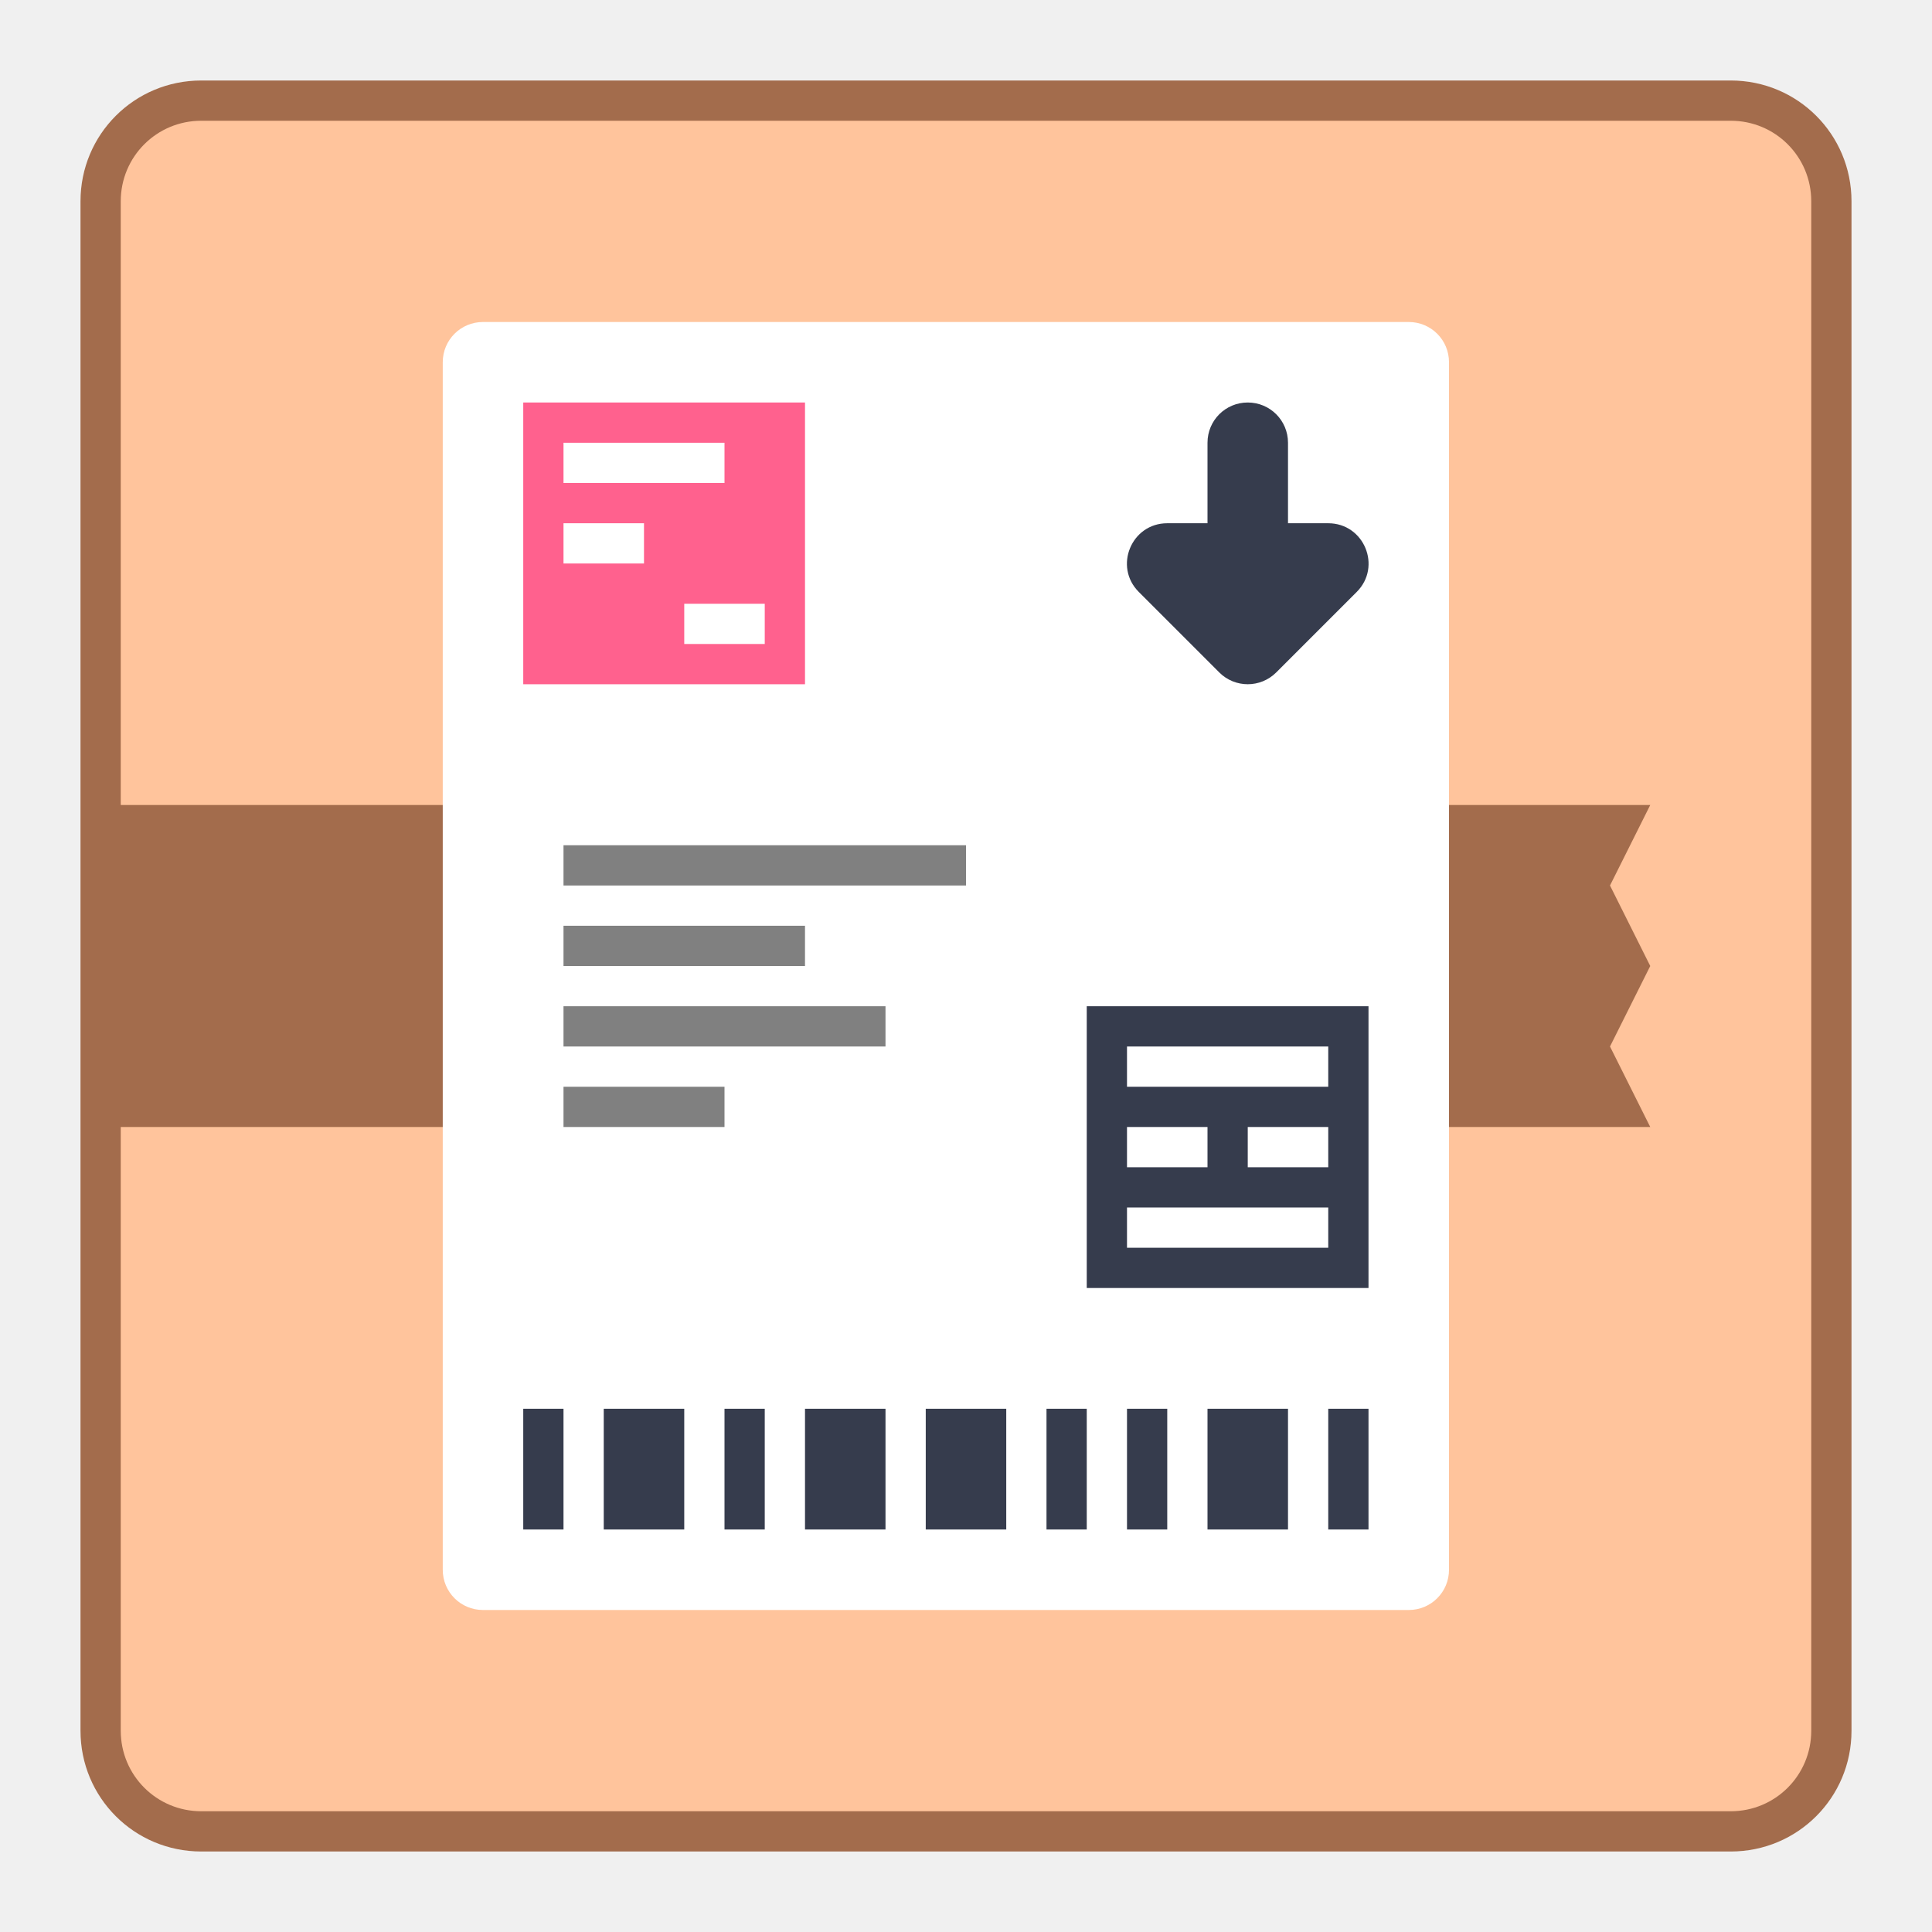
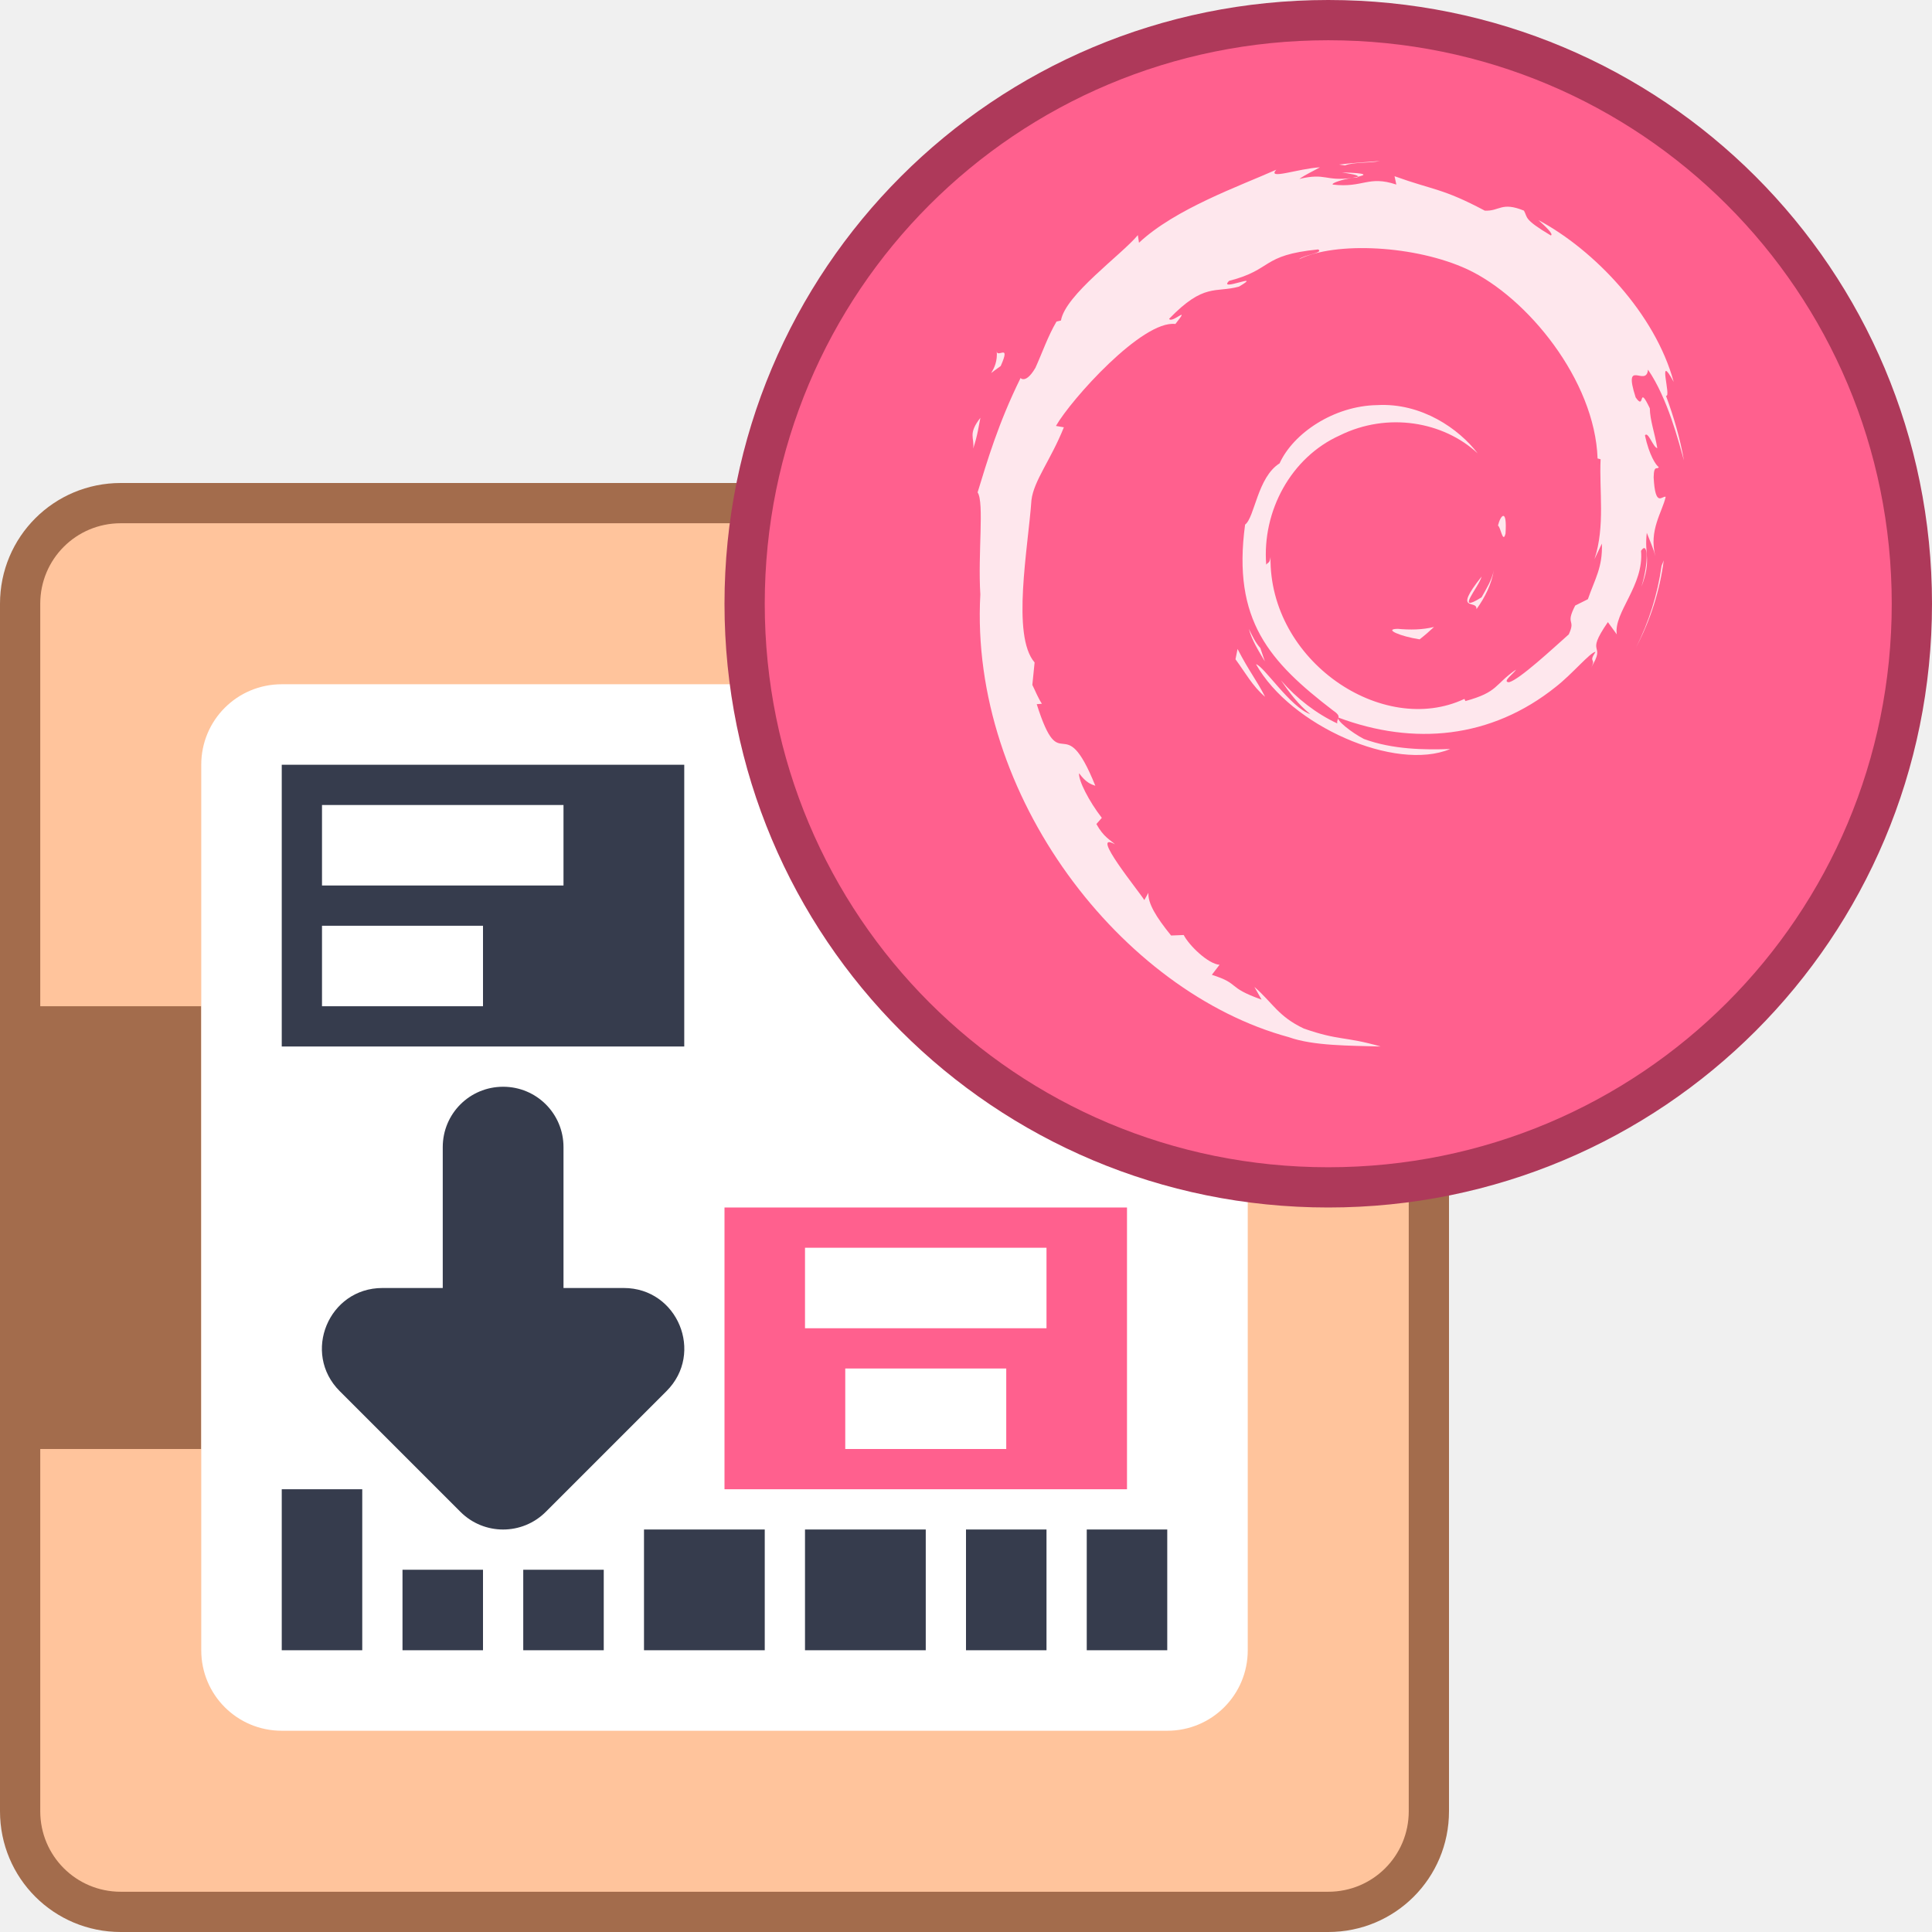
- <svg xmlns="http://www.w3.org/2000/svg" width="48" height="48" viewBox="0 0 48 48" version="1.1" id="svg8">
+ <svg xmlns="http://www.w3.org/2000/svg" width="48" height="48" viewBox="0 0 48 48" version="1.1" id="svg8" xml:space="preserve">
  <defs id="defs2">
-     <style id="current-color-scheme" type="text/css">
+     <linearGradient y2="518.14" x2="0" y1="545.14" gradientUnits="userSpaceOnUse" id="0-5-6">
+       <stop id="stop4164-3-7" stop-color="#00a661" />
+       <stop id="stop4166-5-5" stop-color="#37ce97" offset="1" />
+     </linearGradient>
+     <style type="text/css" id="current-color-scheme">
      .ColorScheme-Text {
        color:#122036;
      }
      </style>
-     <style id="current-color-scheme-2" type="text/css">
+     <style type="text/css" id="current-color-scheme-2">
      .ColorScheme-Text {
        color:#122036;
      }
      </style>
-     <style type="text/css" id="current-color-scheme-60">
+     <style id="current-color-scheme-60" type="text/css">
      .ColorScheme-Text {
        color:#122036;
      }
      </style>
-     <style id="current-color-scheme-6" type="text/css">
+     <style type="text/css" id="current-color-scheme-6">
      .ColorScheme-Text {
        color:#122036;
      }
      </style>
-     <style id="current-color-scheme-2-6" type="text/css">
+     <style type="text/css" id="current-color-scheme-2-6">
+       .ColorScheme-Text {
+         color:#122036;
+       }
+       </style>
+     <style id="current-color-scheme-535" type="text/css">
+       .ColorScheme-Text {
+         color:#122036;
+       }
+       </style>
+     <style type="text/css" id="current-color-scheme-53">
+       .ColorScheme-Text {
+         color:#122036;
+       }
+       </style>
+     <style id="current-color-scheme-5" type="text/css">
+       .ColorScheme-Text {
+         color:#122036;
+       }
+       </style>
+     <style id="current-color-scheme-2-62" type="text/css">
+       .ColorScheme-Text {
+         color:#122036;
+       }
+       </style>
+     <style id="current-color-scheme-1" type="text/css">
+       .ColorScheme-Text {
+         color:#122036;
+       }
+       </style>
+     <style type="text/css" id="current-color-scheme-10">
+       .ColorScheme-Text {
+         color:#122036;
+       }
+       </style>
+     <style id="current-color-scheme-0" type="text/css">
+       .ColorScheme-Text {
+         color:#122036;
+       }
+       </style>
+     <style id="current-color-scheme-26" type="text/css">
+       .ColorScheme-Text {
+         color:#122036;
+       }
+       </style>
+     <style id="current-color-scheme-6-9" type="text/css">
+       .ColorScheme-Text {
+         color:#122036;
+       }
+       </style>
+     <style type="text/css" id="current-color-scheme-53-7">
+       .ColorScheme-Text {
+         color:#122036;
+       }
+       </style>
+     <style id="current-color-scheme-5-5" type="text/css">
+       .ColorScheme-Text {
+         color:#122036;
+       }
+       </style>
+     <style id="current-color-scheme-2-3" type="text/css">
+       .ColorScheme-Text {
+         color:#122036;
+       }
+       </style>
+     <style id="current-color-scheme-1-5" type="text/css">
+       .ColorScheme-Text {
+         color:#122036;
+       }
+       </style>
+     <style type="text/css" id="current-color-scheme-10-6">
+       .ColorScheme-Text {
+         color:#122036;
+       }
+       </style>
+     <style id="current-color-scheme-0-2" type="text/css">
+       .ColorScheme-Text {
+         color:#122036;
+       }
+       </style>
+     <style id="current-color-scheme-67" type="text/css">
      .ColorScheme-Text {
        color:#122036;
      }
      </style>
  </defs>
  <g id="layer1" transform="translate(0,-266.65)">
-     <g id="g1591" transform="translate(36,12)">
-       <path id="rect854" d="M -31,256.65 H 7 c 1.662,0 3,1.338 3,3 v 38 c 0,1.662 -1.338,3 -3,3 h -38 c -1.662,0 -3,-1.338 -3,-3 v -38 c 0,-1.662 1.338,-3 3,-3 z" style="opacity:1;fill:#a36c4c;fill-opacity:1;stroke:none;stroke-width:3.885;stroke-linecap:round;stroke-linejoin:round;stroke-miterlimit:4;stroke-dasharray:none;stroke-opacity:1" />
-       <path id="rect854-2" d="m -31,257.65 c -1.108,0 -2,0.892 -2,2 v 15 H 5 l -1,2 1,2 -1,2 1,2 h -38 v 15 c 0,1.108 0.892,2 2,2 H 7 c 1.108,0 2,-0.892 2,-2 v -38 c 0,-1.108 -0.892,-2 -2,-2 z" style="opacity:1;fill:#ffc49c;fill-opacity:1;stroke:none;stroke-width:3.709;stroke-linecap:round;stroke-linejoin:round;stroke-miterlimit:4;stroke-dasharray:none;stroke-opacity:1" />
-       <path id="rect896" d="m -24,262.65 h 23 c 0.554,0 1,0.446 1,1 v 30 c 0,0.554 -0.446,1 -1,1 h -23 c -0.554,0 -1,-0.446 -1,-1 v -30 c 0,-0.554 0.446,-1 1,-1 z" style="opacity:1;vector-effect:none;fill:#ffffff;fill-opacity:1;stroke:none;stroke-width:2;stroke-linecap:round;stroke-linejoin:round;stroke-miterlimit:4;stroke-dasharray:none;stroke-dashoffset:0;stroke-opacity:1" />
-       <path id="rect883-2" d="m -23,289.65 v 3 h 1 v -3 z m 2,0 v 3 h 2 v -3 z m 3,0 v 3 h 1 v -3 z m 2,0 v 3 h 2 v -3 z m 3,0 v 3 h 2 v -3 z m 3,0 v 3 h 1 v -3 z m 2,0 v 3 h 1 v -3 z m 2,0 v 3 h 2 v -3 z m 3,0 v 3 h 1 v -3 z" style="opacity:1;fill:#363c4d;fill-opacity:1;stroke:none;stroke-width:6;stroke-linecap:round;stroke-linejoin:round;stroke-miterlimit:4;stroke-dasharray:none;stroke-dashoffset:0;stroke-opacity:1;paint-order:stroke markers fill" />
-       <path id="rect877-3" d="m -22,275.65 v 1 h 10 v -1 z m 0,2 v 1 h 6 v -1 z m 0,2 v 1 h 8 v -1 z m 0,2 v 1 h 4 v -1 z" style="opacity:1;fill:#808080;fill-opacity:1;stroke:none;stroke-width:6;stroke-linecap:round;stroke-linejoin:round;stroke-miterlimit:4;stroke-dasharray:none;stroke-dashoffset:0;stroke-opacity:1;paint-order:stroke markers fill" />
-       <path id="rect860-5" d="m -23,264.65 v 7 h 7 v -7 z m 1,1 h 4 v 1 h -4 z m 0,2 h 2 v 1 h -2 z m 3,2 h 2 v 1 h -2 z" style="opacity:1;fill:#ff618e;fill-opacity:1;stroke:none;stroke-width:6;stroke-linecap:round;stroke-linejoin:round;stroke-miterlimit:4;stroke-dasharray:none;stroke-dashoffset:0;stroke-opacity:1;paint-order:stroke markers fill" />
-       <path id="path904-3" d="m -5,264.65 c 0.554,0 1,0.446 1,1 v 2 h 1 c 0.891,3.1e-4 1.337,1.077 0.707,1.707 l -2,2 c -0.391,0.39 -1.024,0.39 -1.414,0 l -2,-2 C -8.337,268.727 -7.891,267.65 -7,267.65 h 1 v -2 c 0,-0.554 0.446,-1 1,-1 z" style="color:#122036;fill:#363c4d;fill-opacity:1;stroke:none" />
-       <path id="rect860-5-5" d="m -9,279.65 v 7 h 7 v -7 z m 1,1 h 5 v 1 h -5 z m 0,2 h 2 v 1 h -2 z m 3,0 h 2 v 1 h -2 z m -3,2 h 5 v 1 h -5 z" style="opacity:1;fill:#363c4d;fill-opacity:1;stroke:none;stroke-width:6;stroke-linecap:round;stroke-linejoin:round;stroke-miterlimit:4;stroke-dasharray:none;stroke-dashoffset:0;stroke-opacity:1;paint-order:stroke markers fill" />
+     <g id="g2383" transform="translate(32,20)">
+       <path id="rect1491" d="M -29,258.65 H 1 c 1.662,0 3,1.338 3,3 V 291.65 c 0,1.662 -1.338,3 -3,3 H -29 C -30.662,294.65 -32,293.312 -32,291.65 v -30 c 0,-1.662 1.338,-3 3,-3 z" style="opacity:1;vector-effect:none;fill:#a36c4c;fill-opacity:1;stroke:none;stroke-width:2;stroke-linecap:round;stroke-linejoin:round;stroke-miterlimit:4;stroke-dasharray:none;stroke-dashoffset:0;stroke-opacity:1" />
+       <path style="opacity:1;vector-effect:none;fill:#ffc49c;fill-opacity:1;stroke:none;stroke-width:2;stroke-linecap:round;stroke-linejoin:round;stroke-miterlimit:4;stroke-dasharray:none;stroke-dashoffset:0;stroke-opacity:1" d="M 3 13 C 1.892 13 1 13.892 1 15 L 1 25 L 5 25 L 5 36 L 1 36 L 1 45 C 1 46.108 1.892 47 3 47 L 33 47 C 34.108 47 35 46.108 35 45 L 35 15 C 35 13.892 34.108 13 33 13 L 3 13 z " transform="translate(-32,246.65)" id="rect1502" />
+       <path id="rect1504" d="m -25,263.65 h 22 c 1.108,0 2,0.892 2,2 v 22 c 0,1.108 -0.892,2 -2,2 h -22 c -1.108,0 -2,-0.892 -2,-2 v -22 c 0,-1.108 0.892,-2 2,-2 z" style="opacity:1;vector-effect:none;fill:#ffffff;fill-opacity:1;stroke:none;stroke-width:2;stroke-linecap:round;stroke-linejoin:round;stroke-miterlimit:4;stroke-dasharray:none;stroke-dashoffset:0;stroke-opacity:1" />
+       <path id="rect1510" d="m -25,283.65 v 4 h 2 v -4 z m 9,1 v 3 h 3 v -3 z m 4,0 v 3 h 3 v -3 z m 4,0 v 3 h 2 v -3 z m 3,0 v 3 h 2 v -3 z m -17,1 v 2 h 2 v -2 z m 3,0 v 2 h 2 v -2 z" style="opacity:1;vector-effect:none;fill:#363c4d;fill-opacity:1;stroke:none;stroke-width:2;stroke-linecap:round;stroke-linejoin:round;stroke-miterlimit:4;stroke-dasharray:none;stroke-dashoffset:0;stroke-opacity:1" />
+       <path id="rect1564" d="m -25,265.65 v 7 h 10 v -7 z m 1,1 h 6 v 2 h -6 z m 0,3 h 4 v 2 h -4 z" style="opacity:1;vector-effect:none;fill:#363c4d;fill-opacity:1;stroke:none;stroke-width:2;stroke-linecap:round;stroke-linejoin:round;stroke-miterlimit:4;stroke-dasharray:none;stroke-dashoffset:0;stroke-opacity:1" />
+       <path id="rect1564-3" d="m -14,276.65 v 7 h 10 v -7 z m 2,1 h 6 v 2 h -6 z m 1,3 h 4 v 2 h -4 z" style="vector-effect:none;fill:#ff608e;fill-opacity:1;stroke:none;stroke-width:2;stroke-linecap:round;stroke-linejoin:round;stroke-miterlimit:4;stroke-dasharray:none;stroke-dashoffset:0;stroke-opacity:1" />
+       <path id="path904-0-3" d="m -19.5,273.65 c -0.831,0 -1.5,0.669 -1.5,1.5 v 0.5 1.5 1.5 h -1.5 c -1.336,4.8e-4 -2.005,1.616 -1.061,2.561 l 3,3 c 0.586,0.586 1.535,0.586 2.121,0 l 3,-3 c 0.944,-0.945 0.275,-2.56 -1.061,-2.561 H -18 v -1.5 -1.5 -0.5 c 0,-0.831 -0.669,-1.5 -1.5,-1.5 z" style="color:#122036;fill:#363c4d;fill-opacity:1;stroke:none;stroke-width:1.5" />
+       <path id="rect1627" d="m -2.5,255.65 c 1.385,0 2.5,1.115 2.5,2.5 0,1.385 -1.115,2.5 -2.5,2.5 -1.385,0 -2.5,-1.115 -2.5,-2.5 0,-1.385 1.115,-2.5 2.5,-2.5 z" style="opacity:1;vector-effect:none;fill:#30a86d;fill-opacity:1;stroke:none;stroke-width:2;stroke-linecap:round;stroke-linejoin:round;stroke-miterlimit:4;stroke-dasharray:none;stroke-dashoffset:0;stroke-opacity:1" />
+       <path id="rect1627-6" d="m 7.5,255.65 c 1.385,0 2.5,1.115 2.5,2.5 0,1.385 -1.115,2.5 -2.5,2.5 -1.385,0 -2.5,-1.115 -2.5,-2.5 0,-1.385 1.115,-2.5 2.5,-2.5 z" style="opacity:1;vector-effect:none;fill:#30a86d;fill-opacity:1;stroke:none;stroke-width:2;stroke-linecap:round;stroke-linejoin:round;stroke-miterlimit:4;stroke-dasharray:none;stroke-dashoffset:0;stroke-opacity:1" />
+       <g id="g924" transform="translate(-103.6071,-97.50001)">
+         <path style="opacity:1;fill:#ae395a;fill-opacity:1;stroke:none;stroke-width:1.977;stroke-linecap:round;stroke-linejoin:round;stroke-miterlimit:4;stroke-dasharray:none;stroke-opacity:1" d="m 104.607,344.15 c 8.31,0 15,6.69 15,15 0,8.31 -6.69,15 -15,15 -8.31,0 -15,-6.69 -15,-15 0,-8.31 6.69,-15 15,-15 z" id="rect903-3" />
+         <path style="opacity:1;fill:#ff608e;fill-opacity:1;stroke:none;stroke-width:1.845;stroke-linecap:round;stroke-linejoin:round;stroke-miterlimit:4;stroke-dasharray:none;stroke-opacity:1" d="m 104.607,345.15 c 7.756,0 14,6.244 14,14 0,7.756 -6.244,14 -14,14 -7.756,0 -14,-6.244 -14,-14 0,-7.756 6.244,-14 14,-14 z" id="rect903-2-6" />
+         <g transform="matrix(0.2028603,0,0,0.2028603,95.78668,348.15)" id="g928-7" style="overflow:visible;fill:#fee7ed;fill-opacity:1">
+           <g style="fill:#fee7ed;fill-opacity:1" id="Layer_1-7">
+             <g style="fill:#fee7ed;fill-opacity:1" id="g905-1">
+               <path style="fill:#fee7ed;fill-opacity:1" d="m 51.986,57.297 c -1.797,0.025 0.34,0.926 2.686,1.287 0.648,-0.506 1.236,-1.018 1.76,-1.516 -1.461,0.358 -2.948,0.366 -4.446,0.229" id="path881-1" />
+               <path style="fill:#fee7ed;fill-opacity:1" d="m 61.631,54.893 c 1.07,-1.477 1.85,-3.094 2.125,-4.766 -0.24,1.192 -0.887,2.221 -1.496,3.307 -3.359,2.115 -0.316,-1.256 -0.002,-2.537 -3.612,4.546 -0.496,2.726 -0.627,3.996" id="path883-5" />
+               <path style="fill:#fee7ed;fill-opacity:1" d="m 65.191,45.629 c 0.217,-3.236 -0.637,-2.213 -0.924,-0.978 0.335,0.174 0.6,2.281 0.924,0.978" id="path885-9" />
+               <path style="fill:#fee7ed;fill-opacity:1" d="m 45.172,1.399 c 0.959,0.172 2.072,0.304 1.916,0.533 1.049,-0.23 1.287,-0.442 -1.916,-0.533" id="path887-7" />
+               <path style="fill:#fee7ed;fill-opacity:1" d="M 47.088,1.932 46.41,2.072 47.041,2.016 47.088,1.932" id="path889-7" />
+               <path style="fill:#fee7ed;fill-opacity:1" d="m 76.992,46.856 c 0.107,2.906 -0.85,4.316 -1.713,6.812 l -1.553,0.776 c -1.271,2.468 0.123,1.567 -0.787,3.53 -1.984,1.764 -6.021,5.52 -7.313,5.863 -0.943,-0.021 0.639,-1.113 0.846,-1.541 -2.656,1.824 -2.131,2.738 -6.193,3.846 L 60.16,65.878 C 50.142,70.591 36.226,61.251 36.409,48.507 c -0.107,0.809 -0.304,0.607 -0.526,0.934 -0.517,-6.557 3.028,-13.143 9.007,-15.832 5.848,-2.895 12.704,-1.707 16.893,2.197 -2.301,-3.014 -6.881,-6.209 -12.309,-5.91 -5.317,0.084 -10.291,3.463 -11.951,7.131 -2.724,1.715 -3.04,6.611 -4.227,7.507 -1.597,11.737 3.004,16.808 10.787,22.773 1.225,0.826 0.345,0.951 0.511,1.58 -2.586,-1.211 -4.954,-3.039 -6.901,-5.277 1.033,1.512 2.148,2.982 3.589,4.137 -2.438,-0.826 -5.695,-5.908 -6.646,-6.115 4.203,7.525 17.052,13.197 23.78,10.383 -3.113,0.115 -7.068,0.064 -10.566,-1.229 -1.469,-0.756 -3.467,-2.322 -3.11,-2.615 9.182,3.43 18.667,2.598 26.612,-3.771 2.021,-1.574 4.229,-4.252 4.867,-4.289 -0.961,1.445 0.164,0.695 -0.574,1.971 2.014,-3.248 -0.875,-1.322 2.082,-5.609 l 1.092,1.504 c -0.406,-2.696 3.348,-5.97 2.967,-10.234 0.861,-1.304 0.961,1.403 0.047,4.403 1.268,-3.328 0.334,-3.863 0.66,-6.609 0.352,0.923 0.814,1.904 1.051,2.878 -0.826,-3.216 0.848,-5.416 1.262,-7.285 -0.408,-0.181 -1.275,1.422 -1.473,-2.377 0.029,-1.65 0.459,-0.865 0.625,-1.271 -0.324,-0.186 -1.174,-1.451 -1.691,-3.877 0.375,-0.57 1.002,1.478 1.512,1.562 -0.328,-1.929 -0.893,-3.4 -0.916,-4.88 -1.49,-3.114 -0.527,0.415 -1.736,-1.337 -1.586,-4.947 1.316,-1.148 1.512,-3.396 2.404,3.483 3.775,8.881 4.404,11.117 -0.48,-2.726 -1.256,-5.367 -2.203,-7.922 0.73,0.307 -1.176,-5.609 0.949,-1.691 C 83.519,18.706 76.074,10.902 69.225,7.24 70.063,8.007 71.121,8.97 70.741,9.121 67.335,7.093 67.934,6.935 67.446,6.078 64.671,4.949 64.489,6.169 62.651,6.08 57.421,3.306 56.413,3.601 51.6,1.863 l 0.219,1.023 c -3.465,-1.154 -4.037,0.438 -7.782,0.004 -0.228,-0.178 1.2,-0.644 2.375,-0.815 -3.35,0.442 -3.193,-0.66 -6.471,0.122 0.808,-0.567 1.662,-0.942 2.524,-1.424 -2.732,0.166 -6.522,1.59 -5.352,0.295 -4.456,1.988 -12.37,4.779 -16.811,8.943 l -0.14,-0.933 c -2.035,2.443 -8.874,7.296 -9.419,10.46 l -0.544,0.127 c -1.059,1.793 -1.744,3.825 -2.584,5.67 -1.385,2.36 -2.03,0.908 -1.833,1.278 -2.724,5.523 -4.077,10.164 -5.246,13.97 0.833,1.245 0.02,7.495 0.335,12.497 -1.368,24.704 17.338,48.69 37.785,54.228 2.997,1.072 7.454,1.031 11.245,1.141 -4.473,-1.279 -5.051,-0.678 -9.408,-2.197 -3.143,-1.48 -3.832,-3.17 -6.058,-5.102 l 0.881,1.557 c -4.366,-1.545 -2.539,-1.912 -6.091,-3.037 l 0.941,-1.229 C 28.751,98.334 26.418,96.056 25.78,94.795 l -1.548,0.061 c -1.86,-2.295 -2.851,-3.949 -2.779,-5.23 l -0.5,0.891 c -0.567,-0.973 -6.843,-8.607 -3.587,-6.83 -0.605,-0.553 -1.409,-0.9 -2.281,-2.484 l 0.663,-0.758 c -1.567,-2.016 -2.884,-4.6 -2.784,-5.461 0.836,1.129 1.416,1.34 1.99,1.533 -3.957,-9.818 -4.179,-0.541 -7.176,-9.994 L 8.412,66.472 C 7.926,65.74 7.631,64.945 7.24,64.165 l 0.276,-2.75 C 4.667,58.121 6.719,47.409 7.13,41.534 7.415,39.145 9.508,36.602 11.1,32.614 l -0.97,-0.167 c 1.854,-3.234 10.586,-12.988 14.63,-12.486 1.959,-2.461 -0.389,-0.009 -0.772,-0.629 4.303,-4.453 5.656,-3.146 8.56,-3.947 3.132,-1.859 -2.688,0.725 -1.203,-0.709 5.414,-1.383 3.837,-3.144 10.9,-3.846 0.745,0.424 -1.729,0.655 -2.35,1.205 4.511,-2.207 14.275,-1.705 20.617,1.225 7.359,3.439 15.627,13.605 15.953,23.17 l 0.371,0.1 c -0.188,3.802 0.582,8.199 -0.752,12.238 l 0.908,-1.912" id="path891-67" />
+               <path style="fill:#fee7ed;fill-opacity:1" d="m 32.372,59.764 -0.252,1.26 c 1.181,1.604 2.118,3.342 3.626,4.596 -1.085,-2.118 -1.891,-2.993 -3.374,-5.856" id="path893-3" />
+               <path style="fill:#fee7ed;fill-opacity:1" d="m 35.164,59.654 c -0.625,-0.691 -0.995,-1.523 -1.409,-2.352 0.396,1.457 1.207,2.709 1.962,3.982 l -0.553,-1.63" id="path895-6" />
+               <path style="fill:#fee7ed;fill-opacity:1" d="m 84.568,48.916 -0.264,0.662 c -0.484,3.438 -1.529,6.84 -3.131,9.994 1.77,-3.328 2.915,-6.968 3.395,-10.656" id="path897-5" />
+               <path style="fill:#fee7ed;fill-opacity:1" d="M 45.527,0.537 C 46.742,0.092 48.514,0.293 49.803,0 48.123,0.141 46.451,0.225 44.8,0.438 l 0.727,0.099" id="path899-6" />
+               <path style="fill:#fee7ed;fill-opacity:1" d="m 2.872,23.219 c 0.28,2.592 -1.95,3.598 0.494,1.889 1.31,-2.951 -0.512,-0.815 -0.494,-1.889" id="path901-3" />
+               <path style="fill:#fee7ed;fill-opacity:1" d="M 0,35.215 C 0.563,33.487 0.665,32.449 0.88,31.449 -0.676,33.438 0.164,33.862 0,35.215" id="path903-9" />
+             </g>
+           </g>
+         </g>
+       </g>
    </g>
  </g>
</svg>
